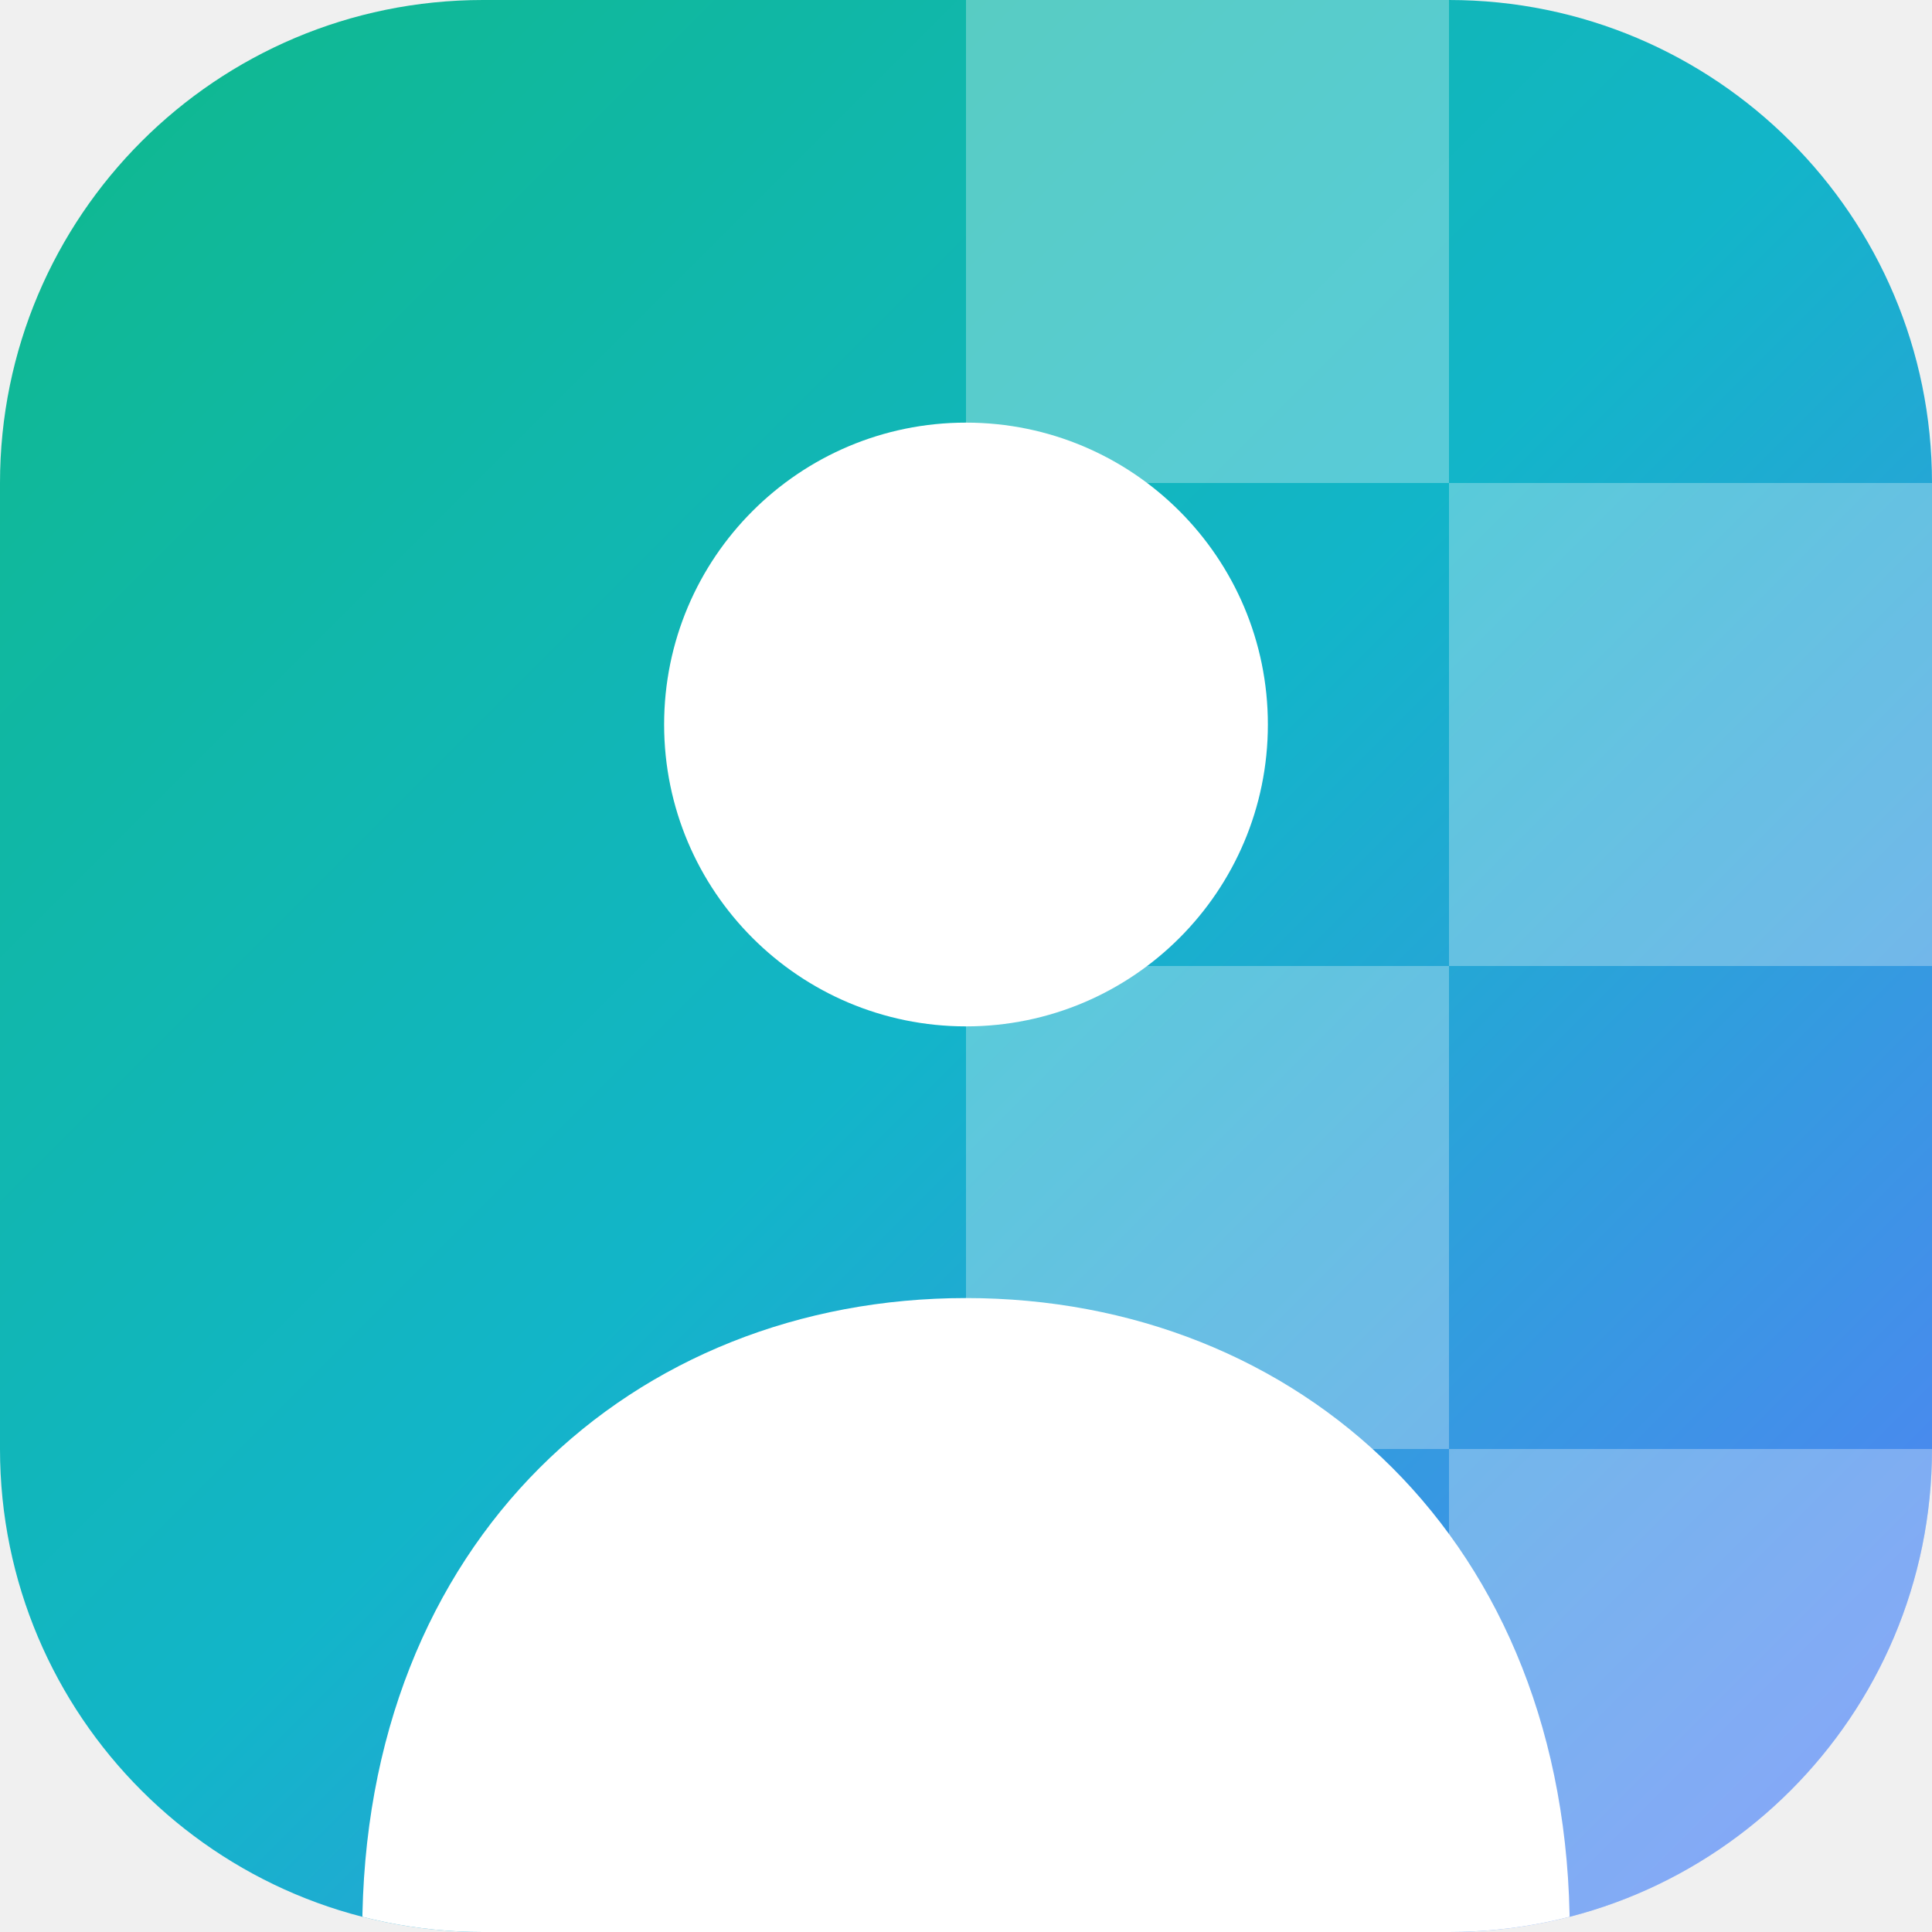
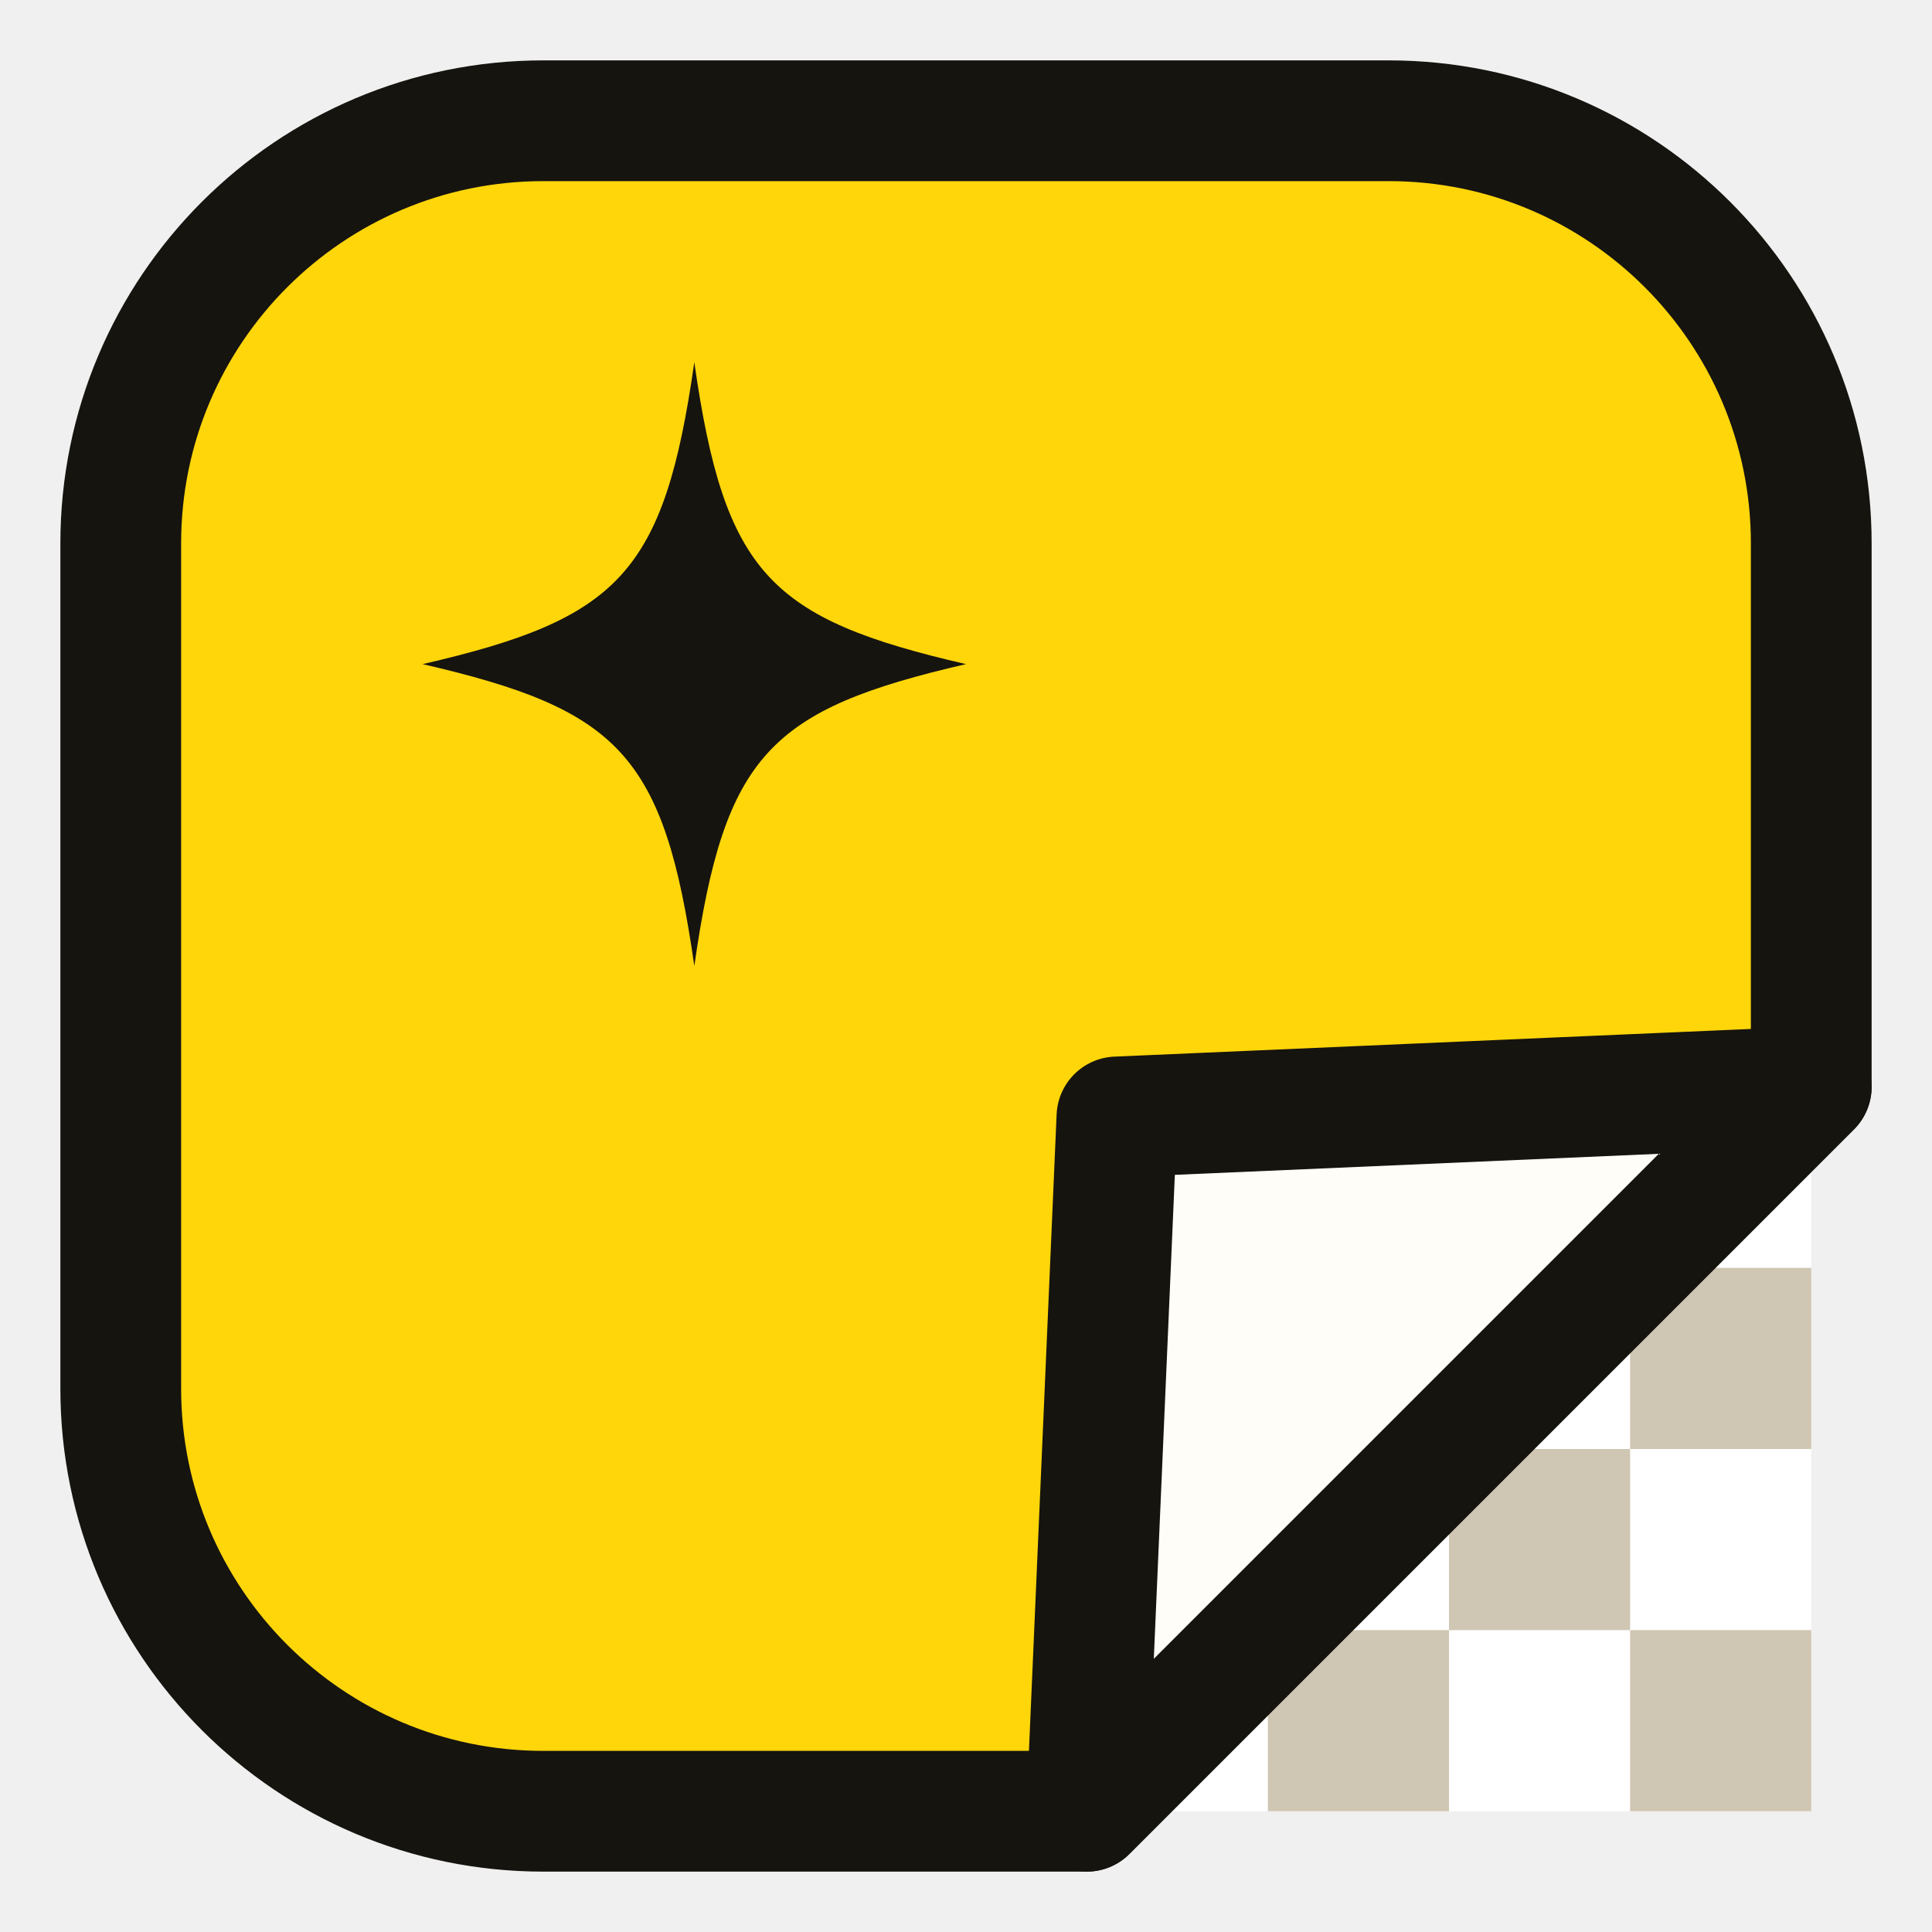
<svg xmlns="http://www.w3.org/2000/svg" viewBox="0 0 64 64">
  <defs>
-     <linearGradient id="g" x1="0" y1="0" x2="1" y2="1">
-       <stop offset="0" stop-color="#0fb98a" />
-       <stop offset="0.5" stop-color="#12b5c9" />
-       <stop offset="1" stop-color="#5b7cfa" />
-     </linearGradient>
-     <clipPath id="c">
-       <rect width="64" height="64" rx="16" />
+     <clipPath id="corner">
+       <path d="M60 36 V60 H36 Z" />
    </clipPath>
  </defs>
-   <g clip-path="url(#c)">
-     <rect width="64" height="64" fill="url(#g)" />
-     <g fill="#fff" fill-opacity="0.3">
-       <rect x="32" y="0" width="16" height="16" />
-       <rect x="48" y="16" width="16" height="16" />
-       <rect x="32" y="32" width="16" height="16" />
-       <rect x="48" y="48" width="16" height="16" />
-     </g>
-     <circle cx="32" cy="24" r="10" fill="#fff" />
-     <path d="M12 64c0-13 9-21 20-21s20 8 20 21z" fill="#fff" />
+   <g clip-path="url(#corner)">
+     <rect x="36" y="36" width="24" height="24" fill="#ffffff" />
+     <path d="M36 36h6v6h-6zM48 36h6v6h-6zM42 42h6v6h-6zM54 42h6v6h-6zM36 48h6v6h-6zM48 48h6v6h-6zM42 54h6v6h-6zM54 54h6v6h-6z" fill="#cfc6b3" />
  </g>
+   <path d="M18 4 H46 A14 14 0 0 1 60 18 V36 L36 60 H18 A14 14 0 0 1 4 46 V18 A14 14 0 0 1 18 4 Z" fill="#ffd60a" stroke="#16140f" stroke-width="4" stroke-linejoin="round" />
+   <path d="M60 36 L36 60 L37 37 Z" fill="#fffdf8" stroke="#16140f" stroke-width="4" stroke-linejoin="round" />
+   <path d="M23 12 C24 19 25.5 20.5 32 22 C25.5 23.5 24 25 23 32 C22 25 20.5 23.5 14 22 C20.5 20.5 22 19 23 12 Z" fill="#16140f" />
</svg>
